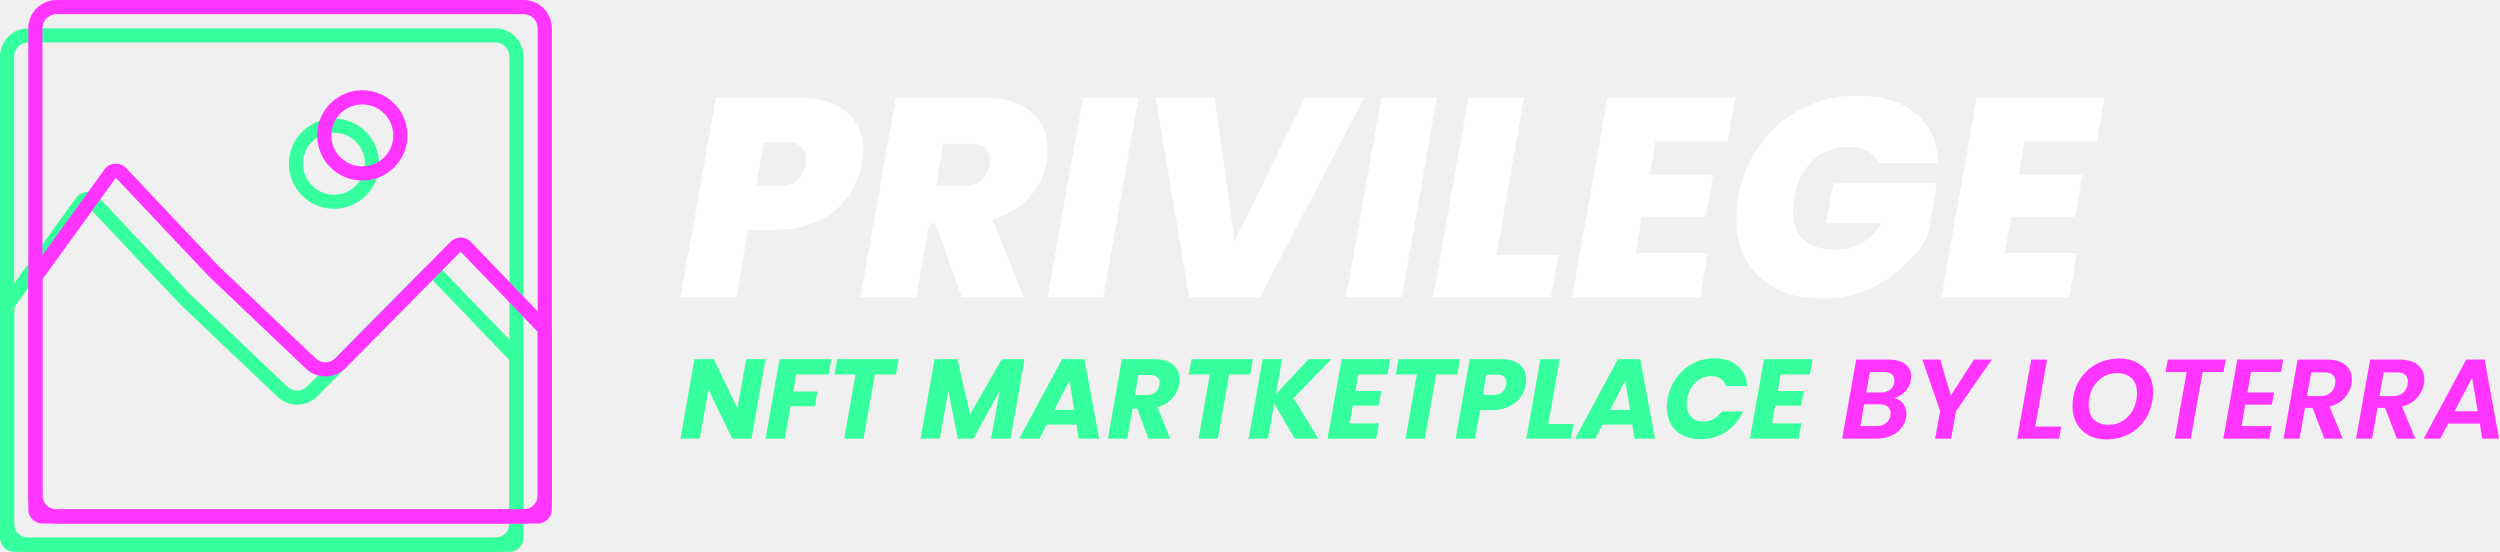
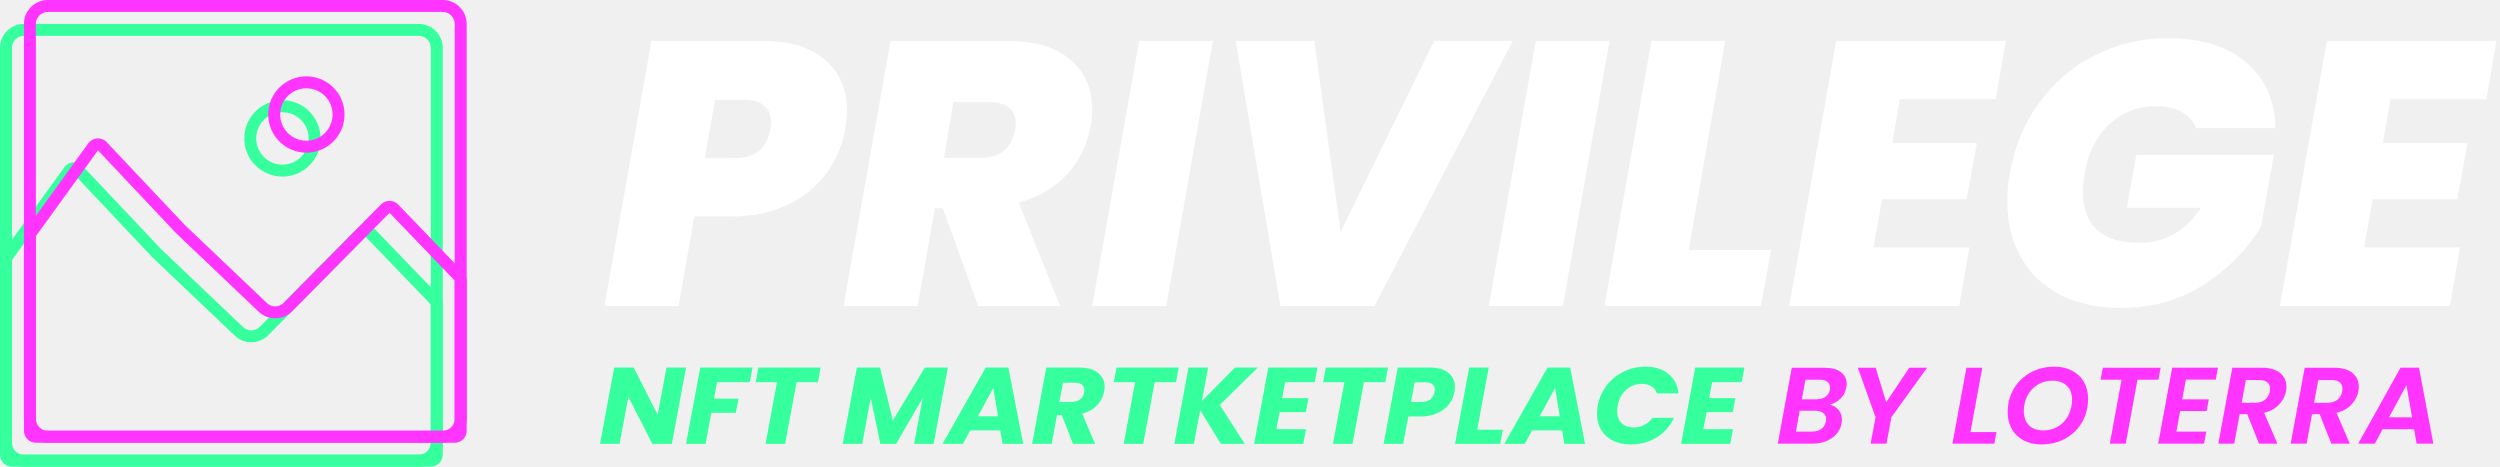
- <svg xmlns="http://www.w3.org/2000/svg" width="299" height="66" viewBox="0 0 299 66" fill="none">
-   <path d="M103.062 19.631C102.813 21.075 102.249 22.395 101.369 23.591C100.512 24.764 99.35 25.712 97.883 26.434C96.417 27.133 94.713 27.483 92.772 27.483H89.489L88.068 35.538H81.4L85.631 11.677H95.548C98.052 11.677 99.959 12.252 101.268 13.403C102.577 14.531 103.231 16.054 103.231 17.972C103.231 18.446 103.175 18.999 103.062 19.631ZM93.077 22.237C94.95 22.237 96.033 21.368 96.326 19.631C96.371 19.315 96.394 19.089 96.394 18.954C96.394 18.345 96.191 17.871 95.785 17.532C95.401 17.171 94.803 16.991 93.991 16.991H91.351L90.437 22.237H93.077Z" fill="white" />
-   <path d="M117.607 11.677C120.111 11.677 122.018 12.241 123.327 13.369C124.636 14.475 125.29 15.953 125.29 17.803C125.29 18.367 125.245 18.875 125.154 19.326C124.884 20.951 124.196 22.384 123.09 23.625C121.984 24.843 120.518 25.712 118.69 26.231L122.413 35.538H115.034L111.853 26.738H111.142L109.585 35.538H102.918L107.148 11.677H117.607ZM111.954 22.203H115.238C116.998 22.203 118.036 21.368 118.351 19.698C118.397 19.428 118.419 19.236 118.419 19.123C118.419 18.514 118.216 18.04 117.81 17.701C117.426 17.363 116.851 17.194 116.084 17.194H112.801L111.954 22.203Z" fill="white" />
-   <path d="M136.159 11.677L131.962 35.538H125.294L129.525 11.677H136.159Z" fill="white" />
-   <path d="M145.285 11.677L147.654 28.871L156.081 11.677H163.155L150.7 35.538H142.238L138.211 11.677H145.285Z" fill="white" />
-   <path d="M171.856 11.677L167.659 35.538H160.991L165.222 11.677H171.856Z" fill="white" />
-   <path d="M178.985 30.495H186.397L185.483 35.538H171.403L175.634 11.677H182.268L178.985 30.495Z" fill="white" />
-   <path d="M197.98 16.923L197.303 20.883H204.918L204.004 25.926H196.389L195.61 30.259H204.241L203.327 35.538H188.029L192.26 11.677H207.524L206.61 16.923H197.98Z" fill="white" />
-   <path d="M207.891 23.557C208.298 21.21 209.166 19.123 210.498 17.295C211.829 15.445 213.499 14.012 215.507 12.997C217.515 11.959 219.715 11.44 222.107 11.44C225.108 11.44 227.454 12.162 229.147 13.606C230.862 15.05 231.742 17.025 231.787 19.529H224.645C224.397 18.897 223.968 18.412 223.359 18.074C222.75 17.735 221.983 17.566 221.058 17.566C219.41 17.566 218 18.108 216.827 19.191C215.676 20.274 214.943 21.729 214.627 23.557C214.514 24.234 214.458 24.798 214.458 25.249C214.458 26.761 214.886 27.912 215.744 28.701C216.601 29.469 217.865 29.852 219.535 29.852C221.859 29.852 223.709 28.803 225.085 26.705H218.418L219.264 21.932H231.651L230.501 28.363C229.327 30.371 227.646 32.097 225.458 33.541C223.269 34.986 220.742 35.708 217.876 35.708C215.755 35.708 213.927 35.313 212.393 34.523C210.859 33.711 209.685 32.583 208.873 31.139C208.061 29.694 207.654 28.025 207.654 26.129C207.654 25.227 207.733 24.369 207.891 23.557Z" fill="white" />
-   <path d="M242.138 16.923L241.461 20.883H249.077L248.163 25.926H240.547L239.769 30.259H248.4L247.486 35.538H232.187L236.418 11.677H251.683L250.769 16.923H242.138Z" fill="white" />
-   <path d="M228.541 45.449C228.45 45.999 228.225 46.459 227.864 46.83C227.512 47.191 227.078 47.452 226.564 47.615C226.997 47.705 227.345 47.922 227.606 48.265C227.877 48.608 228.013 49.014 228.013 49.483C228.013 49.609 227.999 49.749 227.972 49.903C227.846 50.67 227.458 51.288 226.808 51.758C226.167 52.227 225.364 52.462 224.398 52.462H220.323L222.002 43.012H225.901C226.758 43.012 227.417 43.192 227.877 43.553C228.347 43.914 228.581 44.397 228.581 45.002C228.581 45.146 228.568 45.295 228.541 45.449ZM226.564 45.733C226.573 45.679 226.578 45.597 226.578 45.489C226.578 45.173 226.474 44.93 226.266 44.758C226.059 44.587 225.756 44.501 225.359 44.501H223.64L223.206 46.938H224.939C225.382 46.938 225.747 46.834 226.036 46.626C226.325 46.41 226.501 46.112 226.564 45.733ZM226.09 49.673C226.108 49.546 226.117 49.456 226.117 49.402C226.117 49.077 226 48.824 225.765 48.644C225.54 48.454 225.224 48.359 224.818 48.359H222.949L222.502 50.959H224.411C224.872 50.959 225.251 50.846 225.549 50.62C225.846 50.395 226.027 50.079 226.09 49.673Z" fill="#FF35FF" />
-   <path d="M238.215 43.012L233.937 49.172L233.355 52.462H231.446L232.041 49.172L229.916 43.012H232.055L233.314 47.303L236.076 43.012H238.215Z" fill="#FF35FF" />
-   <path d="M243.418 51.013H246.532L246.275 52.462H241.252L242.931 43.012H244.826L243.418 51.013Z" fill="#FF35FF" />
-   <path d="M251.893 52.556C251.099 52.556 250.395 52.389 249.781 52.055C249.176 51.712 248.707 51.243 248.373 50.647C248.039 50.043 247.872 49.352 247.872 48.576C247.872 47.493 248.111 46.518 248.589 45.652C249.077 44.785 249.745 44.108 250.593 43.621C251.451 43.124 252.412 42.876 253.477 42.876C254.28 42.876 254.984 43.043 255.589 43.377C256.203 43.711 256.676 44.181 257.01 44.785C257.344 45.381 257.511 46.062 257.511 46.83C257.511 47.931 257.272 48.914 256.794 49.781C256.315 50.647 255.648 51.329 254.79 51.825C253.933 52.313 252.967 52.556 251.893 52.556ZM252.164 50.81C252.841 50.81 253.436 50.638 253.951 50.295C254.474 49.952 254.876 49.492 255.156 48.914C255.444 48.328 255.589 47.691 255.589 47.005C255.589 46.265 255.381 45.683 254.966 45.259C254.551 44.835 253.969 44.623 253.22 44.623C252.552 44.623 251.956 44.794 251.433 45.137C250.918 45.48 250.516 45.941 250.228 46.518C249.948 47.096 249.808 47.728 249.808 48.413C249.808 49.154 250.011 49.74 250.417 50.173C250.832 50.598 251.415 50.81 252.164 50.81Z" fill="#FF35FF" />
-   <path d="M266.205 43.012L265.934 44.501H263.43L262.022 52.462H260.113L261.521 44.501H259.003L259.273 43.012H266.205Z" fill="#FF35FF" />
-   <path d="M269.226 44.487L268.793 46.938H271.975L271.717 48.4H268.536L268.089 50.959H271.677L271.406 52.462H265.909L267.588 42.998H273.071L272.814 44.487H269.226Z" fill="#FF35FF" />
-   <path d="M278.341 43.012C279.306 43.012 280.037 43.233 280.534 43.675C281.03 44.108 281.279 44.677 281.279 45.381C281.279 45.552 281.265 45.728 281.238 45.909C281.13 46.523 280.85 47.082 280.399 47.588C279.956 48.084 279.361 48.432 278.611 48.63L280.195 52.462H277.989L276.581 48.779H275.674L275.024 52.462H273.115L274.794 43.012H278.341ZM279.288 45.95C279.306 45.787 279.315 45.679 279.315 45.625C279.315 45.282 279.207 45.015 278.991 44.826C278.774 44.636 278.444 44.541 278.002 44.541H276.418L275.917 47.371H277.501C278.007 47.371 278.408 47.245 278.706 46.992C279.013 46.739 279.207 46.392 279.288 45.95Z" fill="#FF35FF" />
-   <path d="M287.014 43.012C287.979 43.012 288.711 43.233 289.207 43.675C289.703 44.108 289.952 44.677 289.952 45.381C289.952 45.552 289.938 45.728 289.911 45.909C289.803 46.523 289.523 47.082 289.072 47.588C288.629 48.084 288.034 48.432 287.285 48.63L288.869 52.462H286.662L285.254 48.779H284.347L283.697 52.462H281.788L283.467 43.012H287.014ZM287.961 45.95C287.979 45.787 287.989 45.679 287.989 45.625C287.989 45.282 287.88 45.015 287.664 44.826C287.447 44.636 287.118 44.541 286.675 44.541H285.091L284.59 47.371H286.174C286.68 47.371 287.081 47.245 287.379 46.992C287.686 46.739 287.88 46.392 287.961 45.95Z" fill="#FF35FF" />
-   <path d="M296.58 50.661H292.803L291.869 52.462H289.879L294.956 42.998H297.163L298.882 52.462H296.878L296.58 50.661ZM296.337 49.185L295.66 45.178L293.575 49.185H296.337Z" fill="#FF35FF" />
-   <path d="M89.882 52.462H87.567L84.737 46.599L83.695 52.462H81.379L83.058 42.958H85.373L88.203 48.847L89.245 42.958H91.56L89.882 52.462Z" fill="#36FF9D" />
-   <path d="M99.425 42.958L99.101 44.785H95.229L94.877 46.83H97.774L97.449 48.59H94.552L93.875 52.462H91.56L93.239 42.958H99.425Z" fill="#36FF9D" />
-   <path d="M107.479 42.958L107.168 44.785H104.636L103.282 52.462H100.967L102.321 44.785H99.803L100.128 42.958H107.479Z" fill="#36FF9D" />
-   <path d="M122.538 42.958L120.859 52.462H118.544L119.559 46.762L116.418 52.462H114.55L113.413 46.735L112.411 52.462H110.096L111.775 42.958H114.509L116.026 49.537L119.816 42.958H122.538Z" fill="#36FF9D" />
-   <path d="M128.738 50.783H125.191L124.324 52.462H121.901L127.018 42.958H129.699L131.459 52.462H129.009L128.738 50.783ZM128.467 49.023L127.912 45.503L126.098 49.023H128.467Z" fill="#36FF9D" />
-   <path d="M138.07 42.958C139.054 42.958 139.803 43.183 140.317 43.635C140.832 44.077 141.089 44.654 141.089 45.367C141.089 45.575 141.071 45.769 141.035 45.95C140.927 46.581 140.651 47.145 140.209 47.642C139.767 48.138 139.176 48.49 138.435 48.698L139.965 52.462H137.352L136.012 48.874H135.457L134.821 52.462H132.506L134.184 42.958H138.07ZM138.666 46.044C138.684 45.9 138.693 45.805 138.693 45.76C138.693 45.471 138.598 45.25 138.408 45.097C138.228 44.934 137.957 44.853 137.596 44.853H136.161L135.741 47.236H137.176C137.601 47.236 137.935 47.132 138.178 46.924C138.431 46.717 138.593 46.423 138.666 46.044Z" fill="#36FF9D" />
-   <path d="M149.853 42.958L149.542 44.785H147.01L145.656 52.462H143.341L144.695 44.785H142.177L142.502 42.958H149.853Z" fill="#36FF9D" />
-   <path d="M154.711 47.615L157.676 52.462H154.846L152.396 48.265L151.651 52.462H149.336L151.015 42.958H153.33L152.599 47.127L156.512 42.958H159.219L154.711 47.615Z" fill="#36FF9D" />
-   <path d="M162.445 44.785L162.106 46.762H165.207L164.895 48.508H161.795L161.416 50.634H164.922L164.598 52.462H158.776L160.455 42.958H166.276L165.951 44.785H162.445Z" fill="#36FF9D" />
-   <path d="M174.616 42.958L174.305 44.785H171.773L170.419 52.462H168.104L169.458 44.785H166.94L167.265 42.958H174.616Z" fill="#36FF9D" />
-   <path d="M182.48 46.017C182.389 46.568 182.177 47.073 181.843 47.534C181.509 47.985 181.054 48.35 180.476 48.63C179.907 48.91 179.235 49.05 178.459 49.05H177.024L176.414 52.462H174.099L175.778 42.958H179.528C180.521 42.958 181.27 43.179 181.776 43.621C182.281 44.054 182.534 44.645 182.534 45.395C182.534 45.62 182.516 45.828 182.48 46.017ZM178.594 47.236C179.461 47.236 179.971 46.83 180.124 46.017C180.142 45.873 180.151 45.769 180.151 45.706C180.151 45.417 180.056 45.196 179.867 45.042C179.686 44.88 179.406 44.799 179.027 44.799H177.768L177.349 47.236H178.594Z" fill="#36FF9D" />
-   <path d="M185.174 50.702H188.207L187.895 52.462H182.548L184.226 42.958H186.542L185.174 50.702Z" fill="#36FF9D" />
-   <path d="M195.214 50.783H191.667L190.8 52.462H188.377L193.494 42.958H196.175L197.935 52.462H195.485L195.214 50.783ZM194.943 49.023L194.388 45.503L192.574 49.023H194.943Z" fill="#36FF9D" />
-   <path d="M199.442 47.696C199.604 46.757 199.952 45.922 200.484 45.191C201.026 44.451 201.694 43.878 202.488 43.472C203.282 43.057 204.14 42.849 205.06 42.849C206.189 42.849 207.1 43.147 207.795 43.743C208.499 44.339 208.896 45.151 208.986 46.18H206.441C206.324 45.792 206.107 45.498 205.791 45.3C205.485 45.092 205.105 44.988 204.654 44.988C203.941 44.988 203.323 45.236 202.799 45.733C202.276 46.22 201.942 46.875 201.798 47.696C201.752 47.949 201.73 48.17 201.73 48.359C201.73 48.991 201.906 49.492 202.258 49.862C202.61 50.232 203.093 50.417 203.706 50.417C204.149 50.417 204.559 50.313 204.938 50.106C205.327 49.898 205.651 49.6 205.913 49.212H208.458C208.007 50.241 207.326 51.054 206.414 51.649C205.503 52.236 204.483 52.529 203.354 52.529C202.542 52.529 201.834 52.371 201.229 52.055C200.624 51.739 200.159 51.293 199.834 50.715C199.51 50.137 199.347 49.465 199.347 48.698C199.347 48.355 199.379 48.021 199.442 47.696Z" fill="#36FF9D" />
-   <path d="M212.963 44.785L212.625 46.762H215.725L215.413 48.508H212.313L211.934 50.634H215.441L215.116 52.462H209.294L210.973 42.958H216.794L216.469 44.785H212.963Z" fill="#36FF9D" />
-   <path fill-rule="evenodd" clip-rule="evenodd" d="M59.231 5.077H3.385C2.45 5.077 1.692 5.835 1.692 6.769V62.615C1.692 63.55 2.45 64.308 3.385 64.308H59.231C60.165 64.308 60.923 63.55 60.923 62.615V6.769C60.923 5.835 60.165 5.077 59.231 5.077ZM3.385 3.385C1.515 3.385 0 4.9 0 6.769V62.615C0 64.485 1.515 66 3.385 66H59.231C61.1 66 62.615 64.485 62.615 62.615V6.769C62.615 4.9 61.1 3.385 59.231 3.385H3.385Z" fill="#36FF9D" />
-   <path fill-rule="evenodd" clip-rule="evenodd" d="M21.573 36.416L10.473 24.649L1.692 36.783L1.692 64.308H60.923V43.064L51.709 33.483L37.945 47.403C36.649 48.714 34.542 48.746 33.206 47.476L21.573 36.416ZM22.773 35.221L11.704 23.488C10.976 22.715 9.725 22.797 9.102 23.657L0.321 35.791C0.112 36.08 0 36.427 0 36.783V64.308C0 65.242 0.758 66 1.692 66H60.923C61.858 66 62.615 65.242 62.615 64.308V43.064C62.615 42.627 62.446 42.206 62.143 41.891L52.929 32.31C52.269 31.624 51.174 31.616 50.505 32.293L36.742 46.213C36.094 46.868 35.041 46.885 34.373 46.249L22.773 35.221Z" fill="#36FF9D" />
-   <path fill-rule="evenodd" clip-rule="evenodd" d="M39.944 23.284C41.991 23.284 43.65 21.625 43.65 19.578C43.65 17.532 41.991 15.873 39.944 15.873C37.898 15.873 36.239 17.532 36.239 19.578C36.239 21.625 37.898 23.284 39.944 23.284ZM39.944 24.976C42.925 24.976 45.342 22.559 45.342 19.578C45.342 16.597 42.925 14.18 39.944 14.18C36.963 14.18 34.546 16.597 34.546 19.578C34.546 22.559 36.963 24.976 39.944 24.976Z" fill="#36FF9D" />
-   <path fill-rule="evenodd" clip-rule="evenodd" d="M62.615 1.692H6.769C5.835 1.692 5.077 2.45 5.077 3.385V59.231C5.077 60.165 5.835 60.923 6.769 60.923H62.615C63.55 60.923 64.308 60.165 64.308 59.231V3.385C64.308 2.45 63.55 1.692 62.615 1.692ZM6.769 0C4.9 0 3.385 1.515 3.385 3.385V59.231C3.385 61.1 4.9 62.615 6.769 62.615H62.615C64.485 62.615 66 61.1 66 59.231V3.385C66 1.515 64.485 0 62.615 0H6.769Z" fill="#FF35FF" />
-   <path fill-rule="evenodd" clip-rule="evenodd" d="M24.958 33.031L13.858 21.264L5.077 33.399L5.077 60.923H64.308V39.679L55.093 30.098L41.33 44.018C40.034 45.329 37.927 45.361 36.591 44.091L24.958 33.031ZM26.157 31.836L15.089 20.103C14.36 19.331 13.109 19.412 12.487 20.272L3.706 32.407C3.497 32.695 3.385 33.042 3.385 33.399V60.923C3.385 61.858 4.142 62.615 5.077 62.615H64.308C65.242 62.615 66 61.858 66 60.923V39.679C66 39.242 65.831 38.822 65.527 38.506L56.313 28.925C55.654 28.239 54.559 28.232 53.89 28.908L40.126 42.828C39.478 43.484 38.425 43.5 37.757 42.865L26.157 31.836Z" fill="#FF35FF" />
-   <path fill-rule="evenodd" clip-rule="evenodd" d="M43.329 19.899C45.376 19.899 47.035 18.24 47.035 16.194C47.035 14.147 45.376 12.488 43.329 12.488C41.282 12.488 39.623 14.147 39.623 16.194C39.623 18.24 41.282 19.899 43.329 19.899ZM43.329 21.591C46.31 21.591 48.727 19.175 48.727 16.194C48.727 13.212 46.31 10.796 43.329 10.796C40.348 10.796 37.931 13.212 37.931 16.194C37.931 19.175 40.348 21.591 43.329 21.591Z" fill="#FF35FF" />
+ <svg xmlns="http://www.w3.org/2000/svg" width="225" height="42" viewBox="0 0 225 42" fill="none">
+   <path d="M76.062 11.631C75.814 13.075 75.249 14.395 74.369 15.591C73.512 16.764 72.35 17.712 70.883 18.434C69.417 19.133 67.713 19.483 65.772 19.483H62.489L61.068 27.538H54.4L58.631 3.677H68.548C71.052 3.677 72.959 4.252 74.268 5.403C75.577 6.531 76.231 8.054 76.231 9.972C76.231 10.446 76.174 10.999 76.062 11.631ZM66.077 14.237C67.95 14.237 69.033 13.368 69.326 11.631C69.371 11.315 69.394 11.089 69.394 10.954C69.394 10.345 69.191 9.871 68.785 9.532C68.401 9.171 67.803 8.991 66.991 8.991H64.351L63.437 14.237H66.077Z" fill="white" />
+   <path d="M90.607 3.677C93.111 3.677 95.018 4.241 96.327 5.369C97.635 6.475 98.29 7.953 98.29 9.803C98.29 10.367 98.245 10.875 98.154 11.326C97.884 12.951 97.195 14.384 96.09 15.625C94.984 16.843 93.518 17.712 91.69 18.231L95.413 27.538H88.034L84.853 18.738H84.142L82.585 27.538H75.918L80.148 3.677H90.607ZM84.954 14.203H88.238C89.998 14.203 91.035 13.368 91.351 11.698C91.397 11.428 91.419 11.236 91.419 11.123C91.419 10.514 91.216 10.04 90.81 9.702C90.426 9.363 89.851 9.194 89.084 9.194H85.801L84.954 14.203Z" fill="white" />
+   <path d="M109.159 3.677L104.962 27.538H98.294L102.525 3.677H109.159Z" fill="white" />
+   <path d="M118.285 3.677L120.654 20.871L129.081 3.677H136.155L123.7 27.538H115.238L111.211 3.677H118.285Z" fill="white" />
+   <path d="M144.856 3.677L140.659 27.538H133.991L138.222 3.677H144.856Z" fill="white" />
+   <path d="M151.985 22.495H159.397L158.483 27.538H144.403L148.634 3.677H155.268L151.985 22.495Z" fill="white" />
+   <path d="M170.98 8.923L170.303 12.883H177.918L177.004 17.926H169.389L168.61 22.259H177.241L176.327 27.538H161.029L165.26 3.677H180.524L179.61 8.923H170.98Z" fill="white" />
+   <path d="M180.891 15.557C181.298 13.21 182.166 11.123 183.498 9.295C184.829 7.445 186.499 6.012 188.507 4.997C190.515 3.959 192.715 3.44 195.107 3.44C198.108 3.44 200.454 4.162 202.147 5.606C203.862 7.05 204.742 9.025 204.787 11.529H197.645C197.397 10.897 196.968 10.412 196.359 10.074C195.75 9.735 194.983 9.566 194.058 9.566C192.41 9.566 191 10.108 189.827 11.191C188.676 12.274 187.943 13.729 187.627 15.557C187.514 16.234 187.458 16.798 187.458 17.249C187.458 18.761 187.886 19.912 188.744 20.701C189.601 21.469 190.865 21.852 192.535 21.852C194.859 21.852 196.709 20.803 198.085 18.705H191.418L192.264 13.932H204.651L203.501 20.363C202.327 22.371 200.646 24.097 198.458 25.541C196.269 26.986 193.742 27.708 190.876 27.708C188.755 27.708 186.927 27.313 185.393 26.523C183.859 25.711 182.685 24.583 181.873 23.139C181.061 21.694 180.654 20.025 180.654 18.129C180.654 17.227 180.733 16.369 180.891 15.557Z" fill="white" />
+   <path d="M215.138 8.923L214.461 12.883H222.077L221.163 17.926H213.547L212.769 22.259H221.4L220.486 27.538H205.187L209.418 3.677H224.683L223.769 8.923H215.138Z" fill="white" />
+   <path d="M166.172 34.86C166.104 35.258 165.935 35.591 165.663 35.859C165.399 36.12 165.074 36.309 164.687 36.427C165.013 36.492 165.274 36.648 165.47 36.897C165.674 37.145 165.775 37.438 165.775 37.778C165.775 37.869 165.765 37.97 165.745 38.081C165.65 38.636 165.358 39.083 164.87 39.422C164.389 39.762 163.786 39.931 163.06 39.931H160L161.261 33.098H164.189C164.833 33.098 165.328 33.228 165.674 33.489C166.026 33.751 166.202 34.1 166.202 34.537C166.202 34.642 166.192 34.749 166.172 34.86ZM164.687 35.066C164.694 35.027 164.697 34.968 164.697 34.889C164.697 34.661 164.62 34.485 164.464 34.361C164.308 34.237 164.081 34.175 163.782 34.175H162.491L162.166 35.937H163.467C163.799 35.937 164.074 35.862 164.291 35.712C164.508 35.555 164.64 35.34 164.687 35.066ZM164.331 37.915C164.345 37.823 164.352 37.758 164.352 37.719C164.352 37.484 164.264 37.301 164.087 37.171C163.918 37.034 163.681 36.965 163.376 36.965H161.973L161.637 38.845H163.071C163.416 38.845 163.701 38.763 163.925 38.6C164.148 38.437 164.284 38.208 164.331 37.915Z" fill="#FF35FF" />
+   <path d="M173.437 33.098L170.224 37.552L169.787 39.931H168.354L168.801 37.552L167.205 33.098H168.811L169.757 36.201L171.831 33.098H173.437Z" fill="#FF35FF" />
+   <path d="M177.345 38.884H179.684L179.491 39.931H175.718L176.979 33.098H178.403L177.345 38.884Z" fill="#FF35FF" />
+   <path d="M183.71 40C183.113 40 182.585 39.879 182.124 39.638C181.67 39.39 181.317 39.05 181.066 38.62C180.816 38.182 180.69 37.683 180.69 37.122C180.69 36.339 180.87 35.634 181.229 35.007C181.595 34.38 182.097 33.891 182.734 33.538C183.378 33.179 184.1 33 184.9 33C185.503 33 186.032 33.121 186.486 33.362C186.947 33.604 187.303 33.943 187.553 34.38C187.804 34.811 187.93 35.304 187.93 35.859C187.93 36.655 187.75 37.366 187.391 37.993C187.031 38.62 186.53 39.112 185.886 39.471C185.242 39.824 184.517 40 183.71 40ZM183.913 38.737C184.422 38.737 184.869 38.613 185.255 38.365C185.649 38.117 185.95 37.784 186.16 37.366C186.377 36.942 186.486 36.482 186.486 35.986C186.486 35.451 186.33 35.03 186.018 34.723C185.706 34.416 185.269 34.263 184.706 34.263C184.205 34.263 183.757 34.387 183.364 34.635C182.978 34.883 182.676 35.216 182.459 35.634C182.249 36.051 182.144 36.508 182.144 37.004C182.144 37.539 182.297 37.964 182.602 38.277C182.914 38.584 183.351 38.737 183.913 38.737Z" fill="#FF35FF" />
+   <path d="M194.459 33.098L194.256 34.175H192.374L191.317 39.931H189.883L190.941 34.175H189.05L189.253 33.098H194.459Z" fill="#FF35FF" />
+   <path d="M196.728 34.165L196.402 35.937H198.792L198.599 36.994H196.209L195.874 38.845H198.568L198.365 39.931H194.237L195.497 33.088H199.615L199.422 34.165H196.728Z" fill="#FF35FF" />
+   <path d="M203.573 33.098C204.298 33.098 204.847 33.258 205.22 33.578C205.593 33.891 205.779 34.302 205.779 34.811C205.779 34.935 205.769 35.062 205.749 35.193C205.668 35.637 205.457 36.041 205.118 36.407C204.786 36.766 204.339 37.017 203.776 37.161L204.966 39.931H203.309L202.251 37.269H201.57L201.082 39.931H199.648L200.909 33.098H203.573ZM204.285 35.222C204.298 35.105 204.305 35.027 204.305 34.987C204.305 34.739 204.224 34.547 204.061 34.41C203.898 34.273 203.651 34.204 203.319 34.204H202.129L201.753 36.25H202.943C203.322 36.25 203.624 36.159 203.848 35.976C204.078 35.794 204.224 35.542 204.285 35.222Z" fill="#FF35FF" />
+   <path d="M210.087 33.098C210.812 33.098 211.361 33.258 211.734 33.578C212.107 33.891 212.293 34.302 212.293 34.811C212.293 34.935 212.283 35.062 212.263 35.193C212.181 35.637 211.971 36.041 211.632 36.407C211.3 36.766 210.853 37.017 210.29 37.161L211.48 39.931H209.822L208.765 37.269H208.084L207.596 39.931H206.162L207.423 33.098H210.087ZM210.798 35.222C210.812 35.105 210.819 35.027 210.819 34.987C210.819 34.739 210.737 34.547 210.575 34.41C210.412 34.273 210.165 34.204 209.833 34.204H208.643L208.267 36.25H209.456C209.836 36.25 210.138 36.159 210.361 35.976C210.592 35.794 210.737 35.542 210.798 35.222Z" fill="#FF35FF" />
+   <path d="M217.271 38.629H214.435L213.733 39.931H212.238L216.051 33.088H217.709L219 39.931H217.495L217.271 38.629ZM217.088 37.562L216.58 34.664L215.014 37.562H217.088Z" fill="#FF35FF" />
+   <path d="M60.467 39.951H58.706L56.554 35.712L55.761 39.951H54L55.277 33.078H57.038L59.19 37.337L59.983 33.078H61.744L60.467 39.951Z" fill="#36FF9D" />
+   <path d="M67.726 33.078L67.479 34.4H64.534L64.266 35.878H66.47L66.223 37.151H64.019L63.504 39.951H61.743L63.02 33.078H67.726Z" fill="#36FF9D" />
+   <path d="M73.852 33.078L73.615 34.4H71.69L70.66 39.951H68.899L69.929 34.4H68.013L68.26 33.078H73.852Z" fill="#36FF9D" />
+   <path d="M85.306 33.078L84.029 39.951H82.268L83.04 35.829L80.651 39.951H79.23L78.365 35.81L77.603 39.951H75.842L77.119 33.078H79.199L80.353 37.836L83.236 33.078H85.306Z" fill="#36FF9D" />
+   <path d="M90.022 38.737H87.324L86.665 39.951H84.822L88.714 33.078H90.753L92.092 39.951H90.228L90.022 38.737ZM89.816 37.464L89.394 34.919L88.014 37.464H89.816Z" fill="#36FF9D" />
+   <path d="M97.12 33.078C97.868 33.078 98.438 33.242 98.83 33.568C99.221 33.888 99.417 34.305 99.417 34.821C99.417 34.971 99.403 35.111 99.375 35.242C99.293 35.699 99.084 36.107 98.747 36.466C98.411 36.825 97.961 37.079 97.398 37.229L98.562 39.951H96.574L95.555 37.357H95.133L94.649 39.951H92.888L94.165 33.078H97.12ZM97.573 35.31C97.587 35.206 97.594 35.138 97.594 35.105C97.594 34.896 97.522 34.736 97.378 34.625C97.24 34.508 97.034 34.449 96.76 34.449H95.668L95.349 36.172H96.441C96.763 36.172 97.017 36.097 97.203 35.947C97.395 35.797 97.518 35.585 97.573 35.31Z" fill="#36FF9D" />
+   <path d="M106.083 33.078L105.846 34.4H103.92L102.89 39.951H101.13L102.159 34.4H100.244L100.491 33.078H106.083Z" fill="#36FF9D" />
+   <path d="M109.778 36.446L112.033 39.951H109.881L108.017 36.916L107.45 39.951H105.69L106.966 33.078H108.727L108.171 36.094L111.147 33.078H113.207L109.778 36.446Z" fill="#36FF9D" />
+   <path d="M115.66 34.4L115.403 35.829H117.761L117.524 37.092H115.166L114.878 38.629H117.545L117.298 39.951H112.87L114.147 33.078H118.575L118.328 34.4H115.66Z" fill="#36FF9D" />
+   <path d="M124.918 33.078L124.681 34.4H122.756L121.726 39.951H119.965L120.995 34.4H119.079L119.327 33.078H124.918Z" fill="#36FF9D" />
+   <path d="M130.899 35.291C130.831 35.689 130.669 36.054 130.415 36.387C130.161 36.714 129.815 36.978 129.375 37.18C128.943 37.383 128.431 37.484 127.841 37.484H126.749L126.286 39.951H124.525L125.802 33.078H128.654C129.41 33.078 129.979 33.238 130.364 33.558C130.748 33.871 130.941 34.299 130.941 34.841C130.941 35.004 130.927 35.154 130.899 35.291ZM127.944 36.172C128.603 36.172 128.991 35.878 129.108 35.291C129.121 35.187 129.128 35.111 129.128 35.066C129.128 34.857 129.056 34.697 128.912 34.586C128.775 34.468 128.562 34.41 128.273 34.41H127.316L126.997 36.172H127.944Z" fill="#36FF9D" />
+   <path d="M132.949 38.678H135.256L135.019 39.951H130.951L132.228 33.078H133.989L132.949 38.678Z" fill="#36FF9D" />
+   <path d="M140.585 38.737H137.887L137.228 39.951H135.385L139.277 33.078H141.316L142.655 39.951H140.791L140.585 38.737ZM140.379 37.464L139.957 34.919L138.577 37.464H140.379Z" fill="#36FF9D" />
+   <path d="M143.801 36.505C143.925 35.826 144.189 35.222 144.594 34.694C145.006 34.158 145.514 33.744 146.118 33.45C146.722 33.15 147.375 33 148.075 33C148.933 33 149.626 33.215 150.155 33.646C150.69 34.077 150.992 34.664 151.061 35.408H149.125C149.036 35.128 148.871 34.916 148.631 34.772C148.397 34.622 148.109 34.547 147.766 34.547C147.224 34.547 146.753 34.726 146.355 35.085C145.957 35.438 145.703 35.911 145.593 36.505C145.559 36.688 145.542 36.848 145.542 36.985C145.542 37.441 145.675 37.804 145.943 38.071C146.211 38.339 146.578 38.473 147.045 38.473C147.381 38.473 147.694 38.398 147.982 38.248C148.277 38.097 148.524 37.882 148.724 37.601H150.66C150.316 38.346 149.798 38.933 149.105 39.364C148.411 39.788 147.635 40 146.777 40C146.159 40 145.621 39.886 145.161 39.657C144.701 39.429 144.347 39.106 144.1 38.688C143.853 38.27 143.729 37.784 143.729 37.229C143.729 36.981 143.753 36.74 143.801 36.505Z" fill="#36FF9D" />
+   <path d="M154.086 34.4L153.828 35.829H156.186L155.95 37.092H153.591L153.303 38.629H155.97L155.723 39.951H151.295L152.572 33.078H157L156.753 34.4H154.086Z" fill="#36FF9D" />
+   <path fill-rule="evenodd" clip-rule="evenodd" d="M37.692 3.231H2.154C1.559 3.231 1.077 3.713 1.077 4.308V39.846C1.077 40.441 1.559 40.923 2.154 40.923H37.692C38.287 40.923 38.769 40.441 38.769 39.846V4.308C38.769 3.713 38.287 3.231 37.692 3.231ZM2.154 2.154C0.964 2.154 0 3.118 0 4.308V39.846C0 41.036 0.964 42 2.154 42H37.692C38.882 42 39.846 41.036 39.846 39.846V4.308C39.846 3.118 38.882 2.154 37.692 2.154H2.154Z" fill="#36FF9D" />
+   <path fill-rule="evenodd" clip-rule="evenodd" d="M13.728 23.174L6.665 15.686L1.077 23.408L1.077 40.923H38.769V27.404L32.906 21.307L24.147 30.165C23.322 31 21.982 31.02 21.131 30.212L13.728 23.174ZM14.492 22.413L7.448 14.947C6.985 14.455 6.188 14.507 5.792 15.054L0.204 22.776C0.072 22.96 0 23.181 0 23.408V40.923C0 41.518 0.482 42 1.077 42H38.769C39.364 42 39.846 41.518 39.846 40.923V27.404C39.846 27.126 39.738 26.859 39.545 26.658L33.682 20.561C33.262 20.124 32.566 20.12 32.14 20.55L23.381 29.408C22.969 29.825 22.299 29.836 21.873 29.431L14.492 22.413Z" fill="#36FF9D" />
+   <path fill-rule="evenodd" clip-rule="evenodd" d="M25.419 14.817C26.721 14.817 27.777 13.761 27.777 12.459C27.777 11.156 26.721 10.101 25.419 10.101C24.117 10.101 23.061 11.156 23.061 12.459C23.061 13.761 24.117 14.817 25.419 14.817ZM25.419 15.894C27.316 15.894 28.854 14.356 28.854 12.459C28.854 10.562 27.316 9.024 25.419 9.024C23.522 9.024 21.984 10.562 21.984 12.459C21.984 14.356 23.522 15.894 25.419 15.894Z" fill="#36FF9D" />
+   <path fill-rule="evenodd" clip-rule="evenodd" d="M39.846 1.077H4.308C3.713 1.077 3.231 1.559 3.231 2.154V37.692C3.231 38.287 3.713 38.769 4.308 38.769H39.846C40.441 38.769 40.923 38.287 40.923 37.692V2.154C40.923 1.559 40.441 1.077 39.846 1.077ZM4.308 0C3.118 0 2.154 0.964 2.154 2.154V37.692C2.154 38.882 3.118 39.846 4.308 39.846H39.846C41.036 39.846 42 38.882 42 37.692V2.154C42 0.964 41.036 0 39.846 0H4.308Z" fill="#FF35FF" />
+   <path fill-rule="evenodd" clip-rule="evenodd" d="M15.882 21.02L8.819 13.532L3.231 21.254L3.231 38.769H40.923V25.25L35.059 19.153L26.301 28.011C25.476 28.846 24.135 28.866 23.285 28.058L15.882 21.02ZM16.645 20.259L9.602 12.793C9.138 12.301 8.342 12.353 7.946 12.9L2.358 20.622C2.225 20.806 2.154 21.027 2.154 21.254V38.769C2.154 39.364 2.636 39.846 3.231 39.846H40.923C41.518 39.846 42 39.364 42 38.769V25.25C42 24.972 41.892 24.705 41.699 24.504L35.836 18.407C35.416 17.971 34.719 17.966 34.294 18.396L25.535 27.254C25.123 27.671 24.452 27.682 24.027 27.277L16.645 20.259Z" fill="#FF35FF" />
+   <path fill-rule="evenodd" clip-rule="evenodd" d="M27.573 12.663C28.875 12.663 29.931 11.607 29.931 10.305C29.931 9.003 28.875 7.947 27.573 7.947C26.271 7.947 25.215 9.003 25.215 10.305C25.215 11.607 26.271 12.663 27.573 12.663ZM27.573 13.74C29.47 13.74 31.008 12.202 31.008 10.305C31.008 8.408 29.47 6.87 27.573 6.87C25.676 6.87 24.138 8.408 24.138 10.305C24.138 12.202 25.676 13.74 27.573 13.74Z" fill="#FF35FF" />
</svg>
